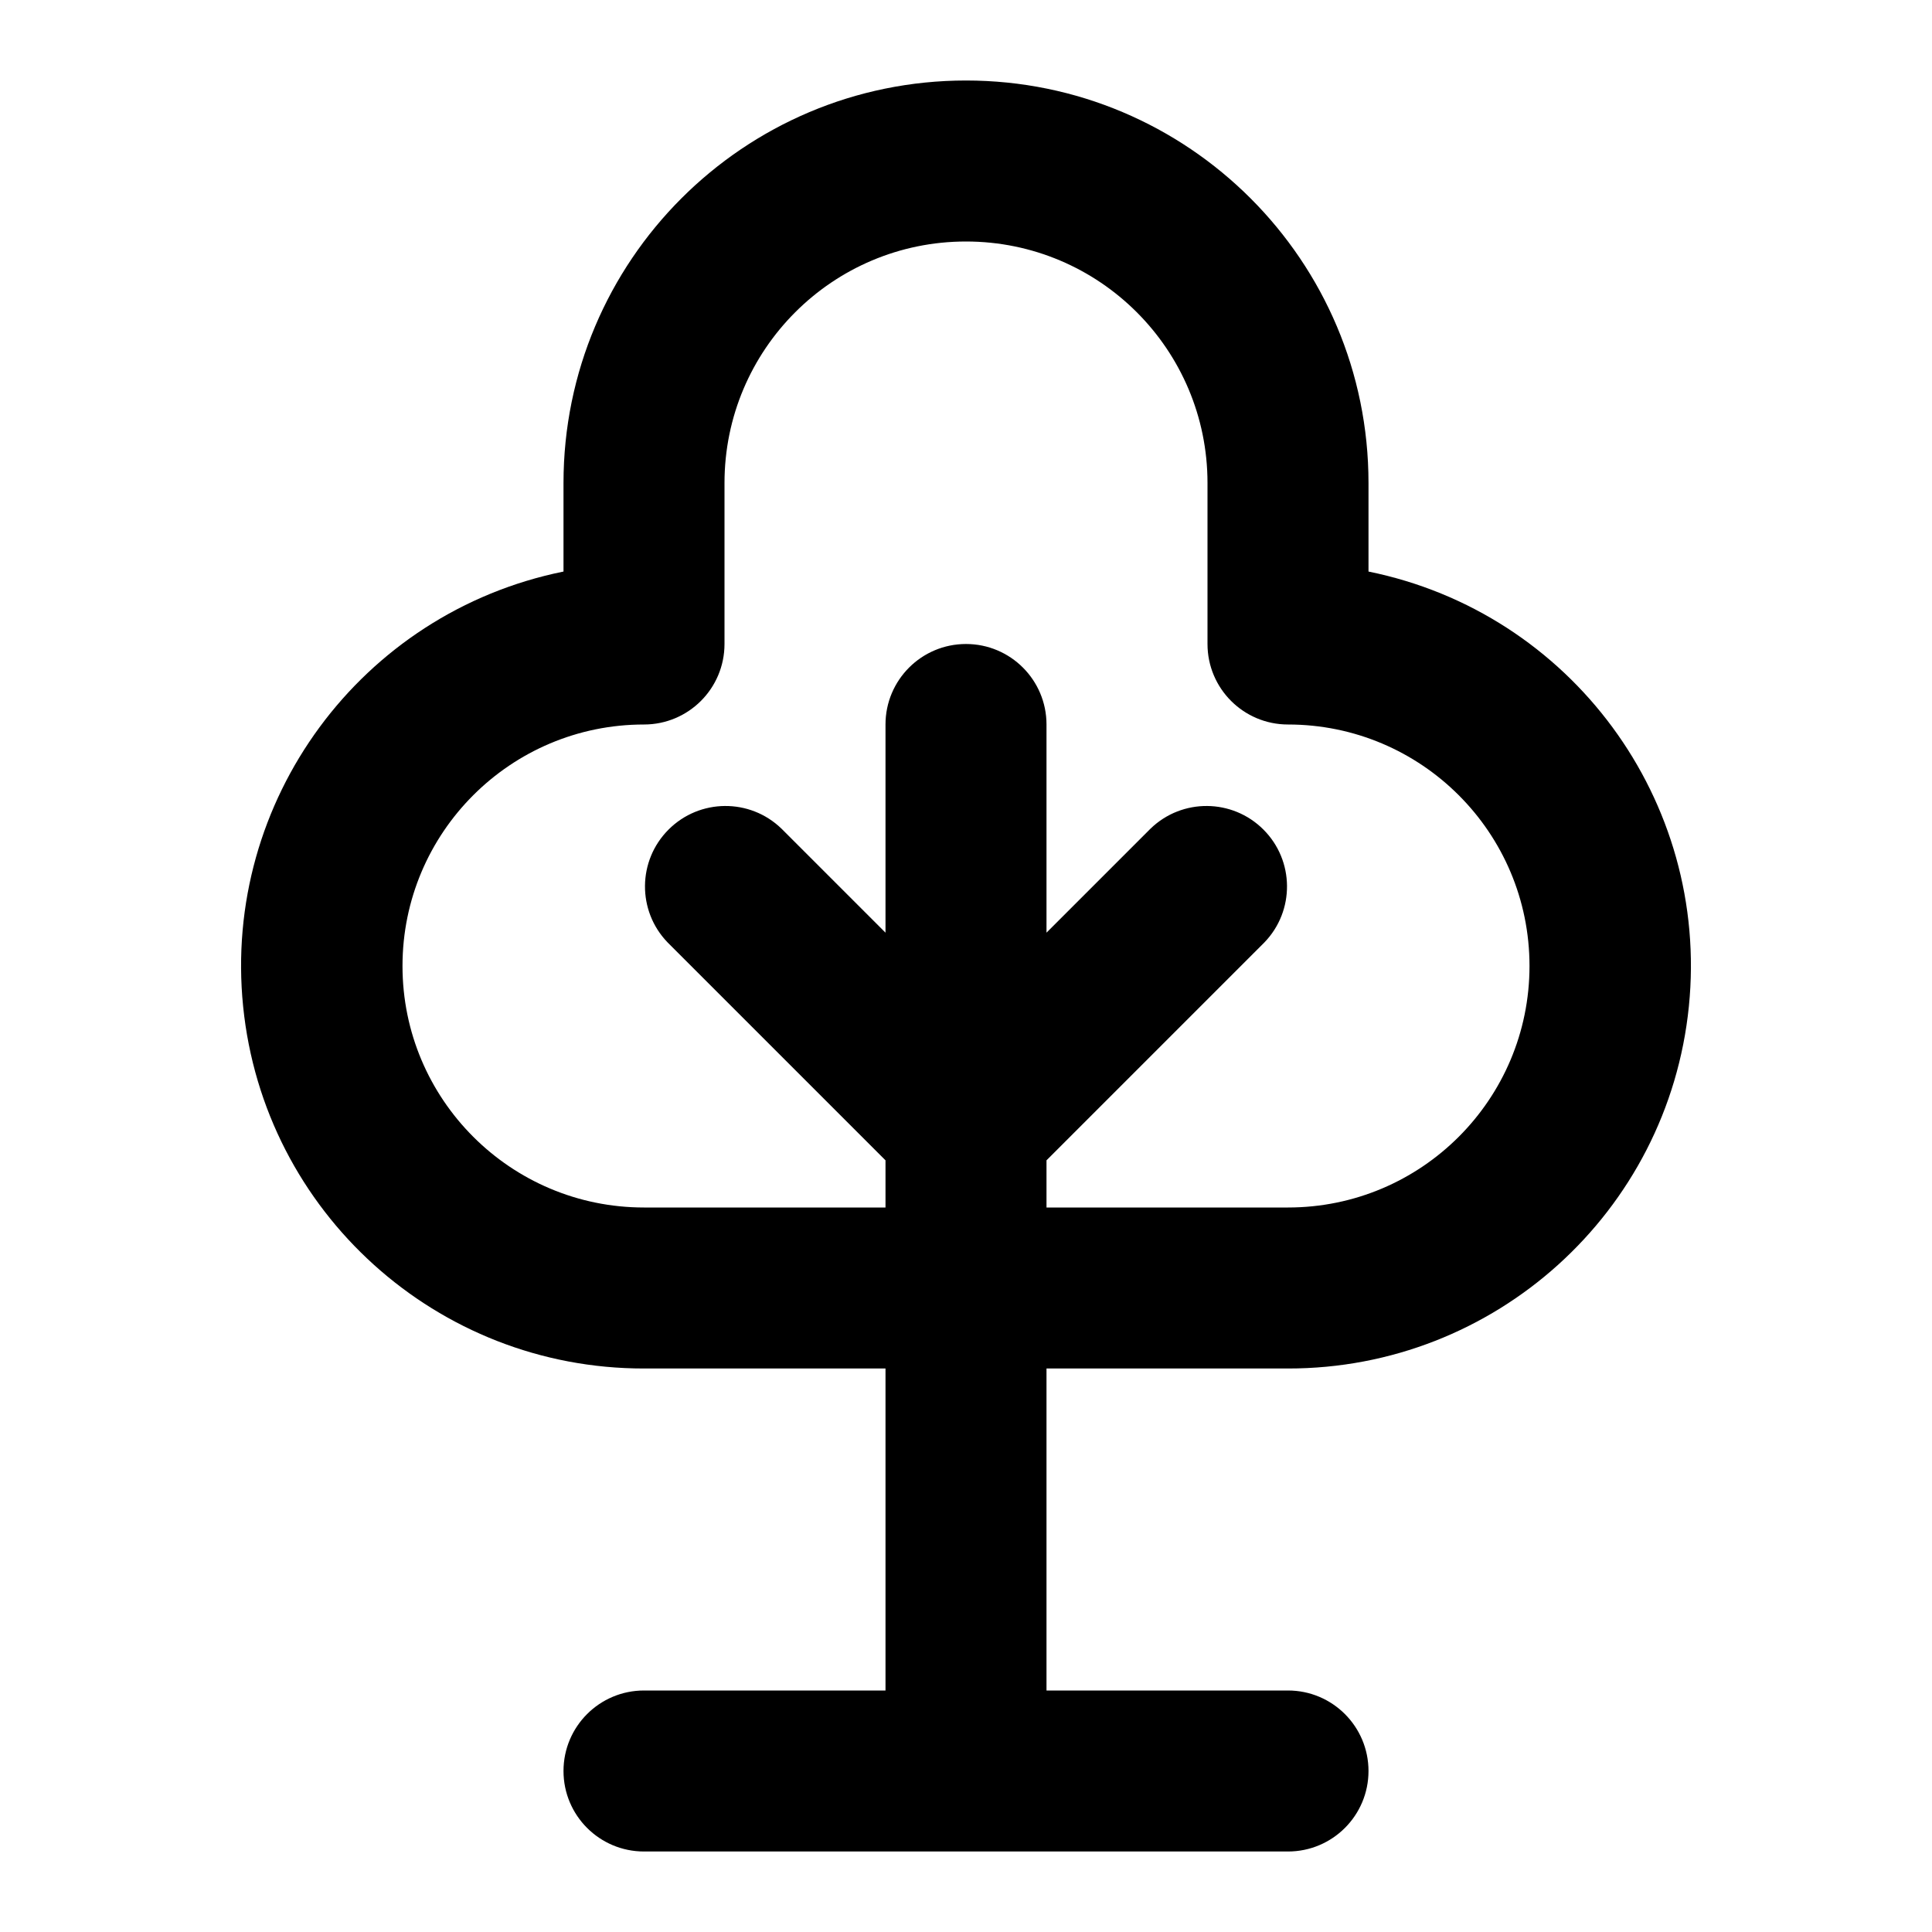
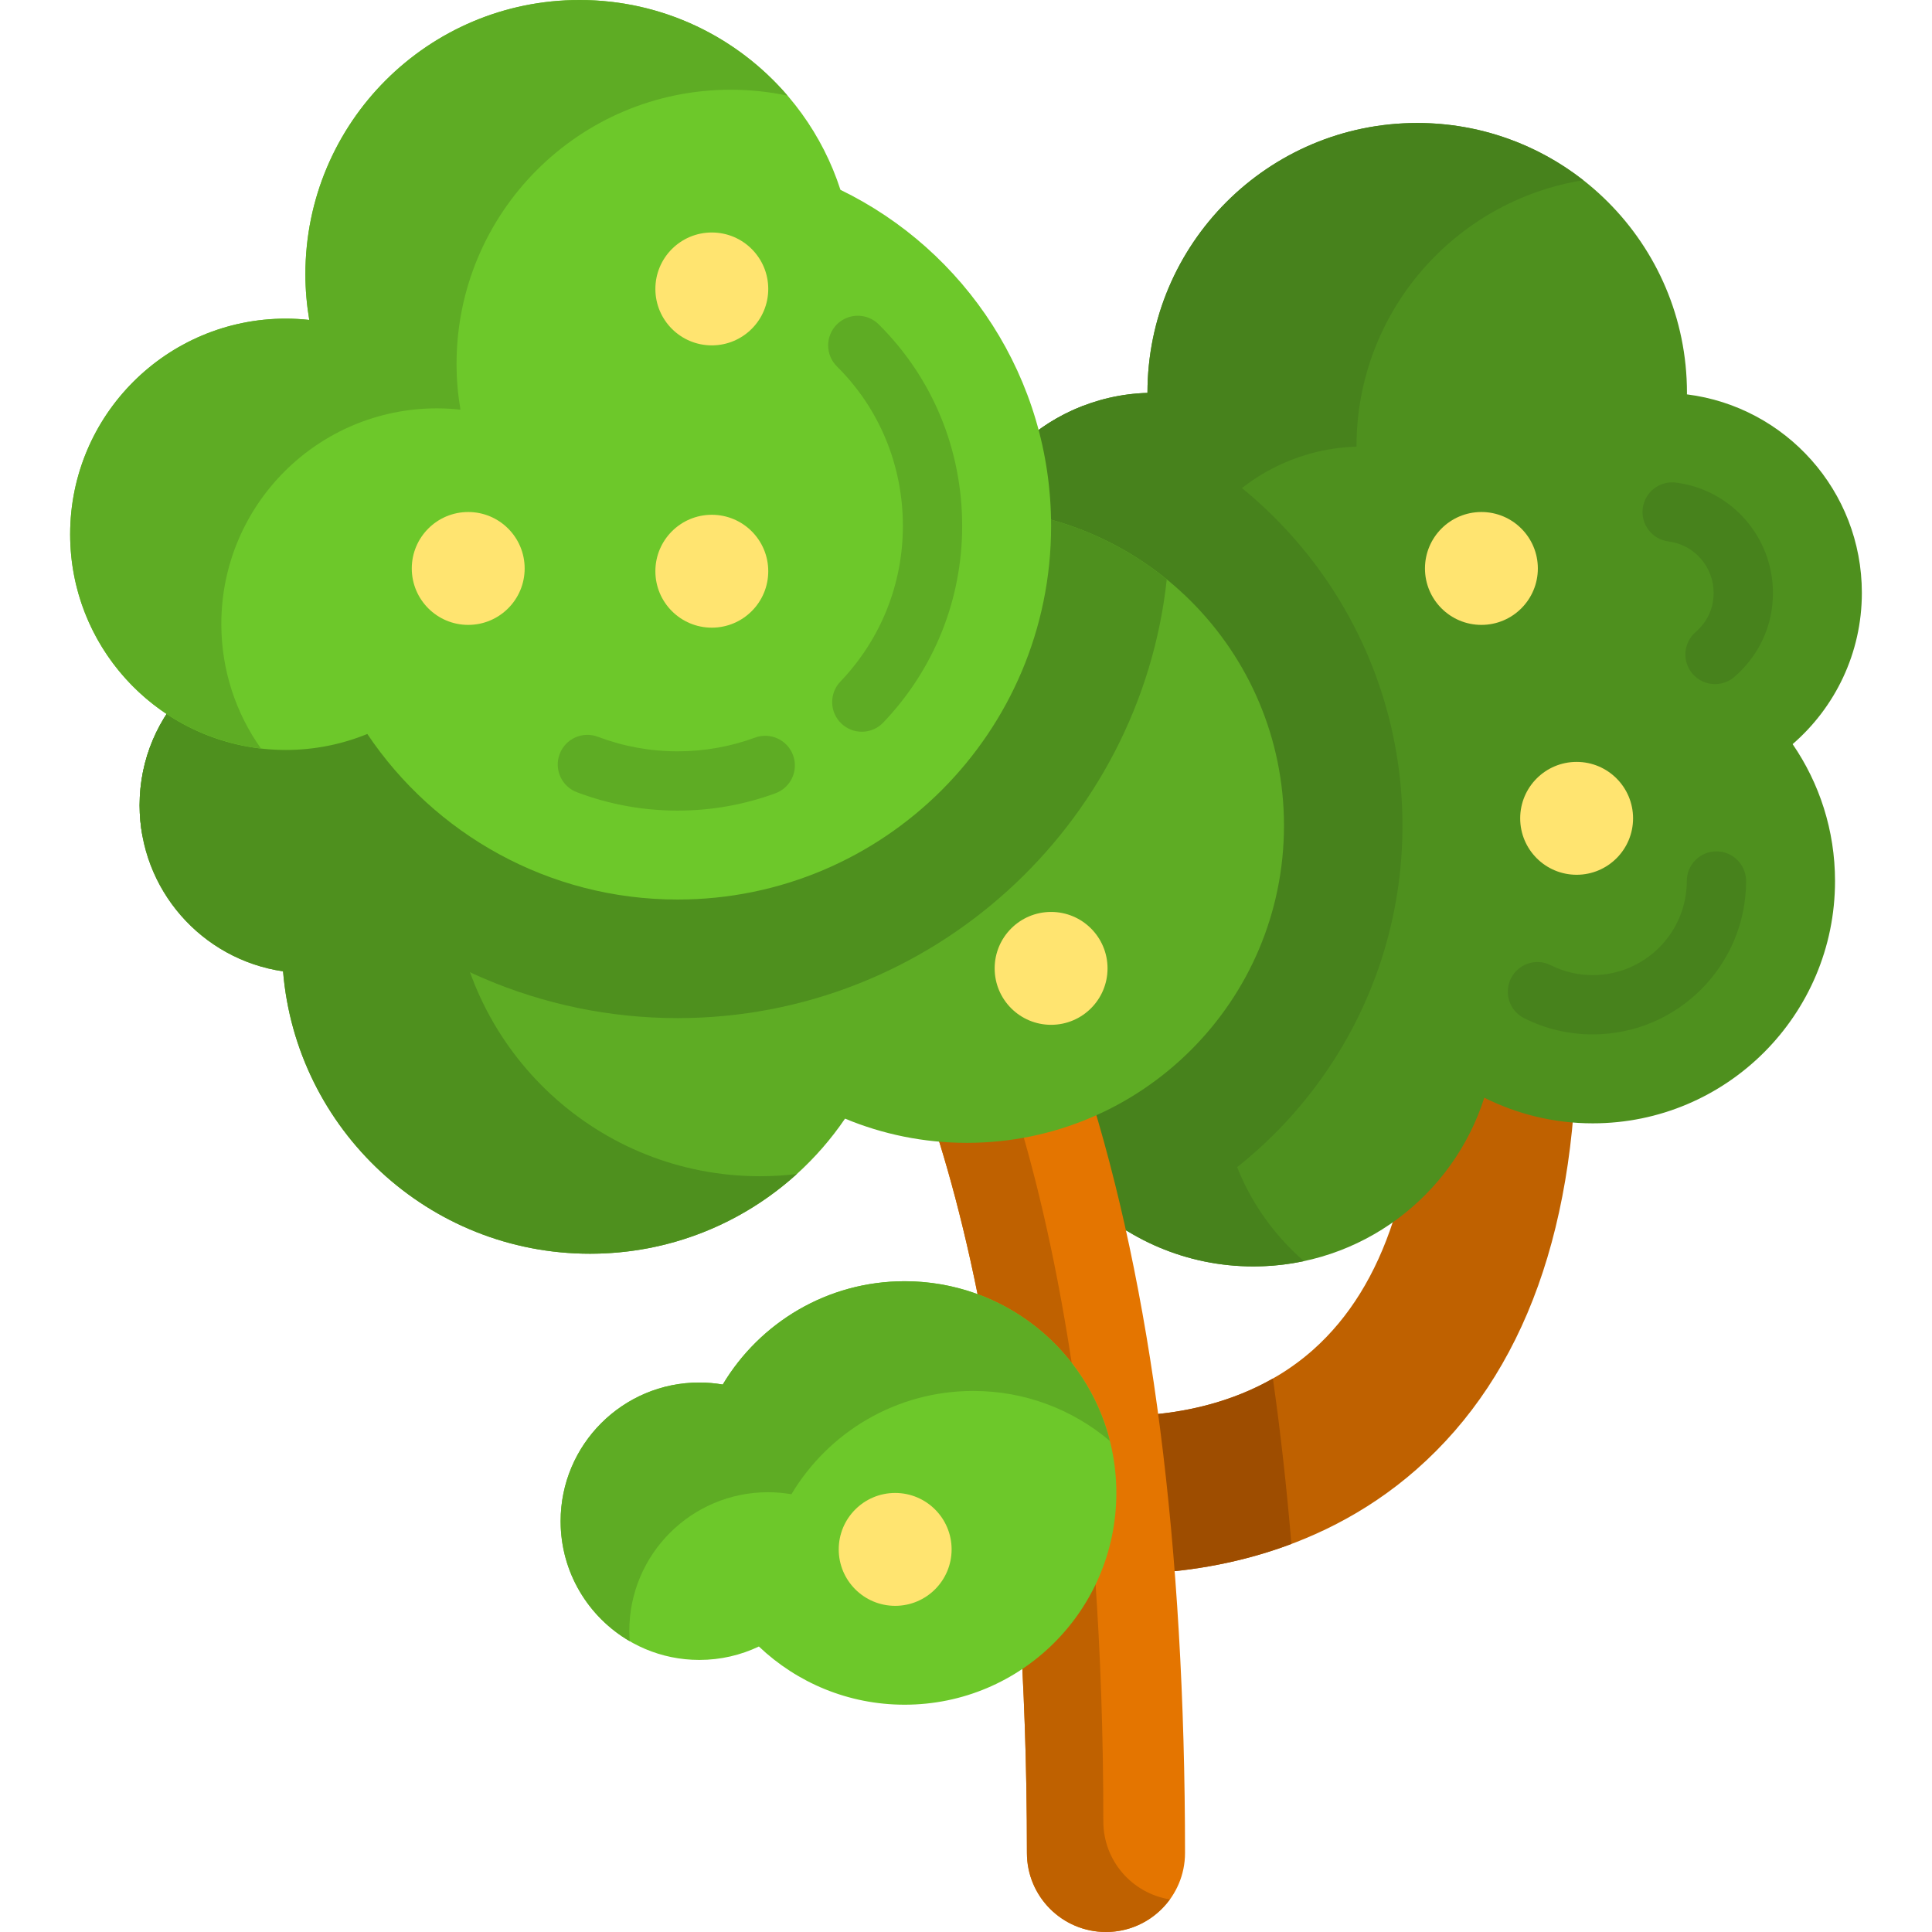
- <svg xmlns="http://www.w3.org/2000/svg" fill="#000000" width="800px" height="800px" viewBox="0 0 24 24">
-   <path d="M8,17h3v4H8a1,1,0,0,0,0,2h8a1,1,0,0,0,0-2H13V17h3a5,5,0,0,0,1-9.9V6A5,5,0,0,0,7,6V7.1A5,5,0,0,0,8,17ZM8,9A1,1,0,0,0,9,8V6a3,3,0,0,1,6,0V8a1,1,0,0,0,1,1,3,3,0,0,1,0,6H13v-.586l2.707-2.707a1,1,0,0,0-1.414-1.414L13,11.586V9a1,1,0,0,0-2,0v2.586L9.707,10.293a1,1,0,0,0-1.414,1.414L11,14.414V15H8A3,3,0,0,1,8,9Z" />
+ <svg xmlns="http://www.w3.org/2000/svg" height="800px" width="800px" version="1.1" id="Layer_1" viewBox="0 0 512.001 512.001" xml:space="preserve">
+   <path style="fill:#BF6100;" d="M297.701,417.091c-7.142,0-11.724-0.611-12.33-0.696l5.866-41.486l-0.133-0.018  c0.329,0.04,33.146,3.957,56.932-17.228c18.963-16.89,28.339-45.83,27.868-86.016c-0.135-11.569,9.134-21.058,20.703-21.192  c0.084-0.001,0.168-0.001,0.25-0.001c11.456,0,20.808,9.219,20.943,20.704c0.622,53.184-13.65,92.97-42.418,118.255  C348.056,413.428,315.2,417.091,297.701,417.091z" />
+   <path style="fill:#9E4D00;" d="M297.701,417.091c10.696,0,27.13-1.378,44.532-7.927c-1.263-15.151-2.9-29.768-4.901-43.845  c-21.853,12.468-45.946,9.606-46.228,9.572l0.133,0.018l-5.866,41.486C285.977,416.482,290.56,417.091,297.701,417.091z" />
+   <path style="fill:#4E901E;" d="M493.412,157.105c0-27.026-20.223-49.313-46.359-52.593c0.001-0.145,0.01-0.287,0.01-0.432  c0-39.481-32.005-71.486-71.486-71.486s-71.486,32.005-71.486,71.486c0,0.014,0.001,0.026,0.001,0.04  c-27.906,0.832-50.277,23.7-50.277,51.808c0,24.59,17.125,45.167,40.095,50.493c0.58,3.963,1.457,7.829,2.624,11.568  c-17.229,11.515-28.579,31.138-28.579,53.417c0,35.462,28.748,64.21,64.21,64.21c28.664,0,52.933-18.786,61.187-44.715  c8.649,4.339,18.406,6.795,28.74,6.795c35.462,0,64.21-28.748,64.21-64.21c0-13.467-4.153-25.959-11.238-36.283  C486.296,187.477,493.412,173.126,493.412,157.105z" />
+   <g>
+     <path style="fill:#47821C;" d="M454.501,181.296c-2.201,0-4.389-0.92-5.943-2.714c-2.84-3.281-2.481-8.243,0.799-11.082   c2.178-1.885,4.775-5.22,4.775-10.396c0-6.907-5.146-12.762-11.971-13.619c-4.304-0.54-7.356-4.468-6.816-8.774   c0.542-4.306,4.478-7.361,8.774-6.816c14.666,1.841,25.726,14.398,25.726,29.209c0,11.697-6.394,18.977-10.204,22.276   C458.154,180.667,456.323,181.296,454.501,181.296z" />
+     <path style="fill:#47821C;" d="M422.093,274.125c-6.38,0-12.495-1.444-18.176-4.294c-3.879-1.945-5.446-6.666-3.501-10.544   c1.945-3.879,6.664-5.447,10.544-3.501c3.474,1.743,7.22,2.626,11.131,2.626c13.746,0,24.93-11.184,24.93-24.93   c0-4.339,3.516-7.856,7.856-7.856s7.856,3.517,7.856,7.856C462.735,255.893,444.503,274.125,422.093,274.125z" />
+     <path style="fill:#47821C;" d="M323.348,285.657c0-22.279,11.35-41.901,28.579-53.417c-1.167-3.739-2.044-7.606-2.624-11.568   c-22.971-5.326-40.095-25.903-40.095-50.493c0-28.108,22.371-50.975,50.277-51.808c0-0.014-0.001-0.026-0.001-0.04   c0-35.602,26.03-65.116,60.094-70.572c-12.134-9.493-27.4-15.167-44.001-15.167c-39.481,0-71.486,32.005-71.486,71.486   c0,0.014,0.001,0.026,0.001,0.04c-27.906,0.832-50.277,23.7-50.277,51.808c0,24.59,17.125,45.167,40.095,50.493   c0.58,3.963,1.457,7.829,2.624,11.568c-17.229,11.515-28.579,31.138-28.579,53.417c0,35.462,28.748,64.21,64.21,64.21   c4.595,0,9.075-0.488,13.397-1.406C331.964,322.433,323.348,305.056,323.348,285.657z" />
+     <path style="fill:#47821C;" d="M371.668,218.808c0-52.969-35.844-97.719-84.55-111.283c-19.485,7.453-33.327,26.31-33.327,48.417   c0,24.59,17.125,45.167,40.095,50.493c0.58,3.963,1.457,7.829,2.624,11.568c-17.229,11.515-28.579,31.138-28.579,53.417   c0,23.191,12.297,43.505,30.724,54.791C341.38,309.251,371.668,267.501,371.668,218.808z" />
+   </g>
+   <path style="fill:#E47500;" d="M293.094,512c-11.57,0-20.949-9.379-20.949-20.949c0-93.161-12.497-153.46-22.979-187.64  c-11.29-36.809-22.691-51.914-22.804-52.063l0.159,0.201l32.596-26.326c1.539,1.905,15.421,19.824,28.797,61.718  c17.339,54.303,26.13,122.976,26.13,204.109C314.044,502.622,304.665,512,293.094,512z" />
+   <path style="fill:#BF6100;" d="M292.396,482.695c0-93.161-12.497-153.46-22.979-187.64c-11.29-36.809-22.691-51.914-22.804-52.063  l0.159,0.201l15.957-12.887c-1.914-2.922-3.202-4.575-3.612-5.082l-32.596,26.326l-0.159-0.201  c0.113,0.149,11.515,15.254,22.804,52.063c10.483,34.18,22.979,94.478,22.979,187.64c0,11.57,9.379,20.949,20.949,20.949  c6.967,0,13.121-3.414,16.929-8.645C300.036,501.761,292.396,493.132,292.396,482.695z" />
+   <path style="fill:#6DC82A;" d="M239.73,339.54c-20.484,0-38.398,10.982-48.195,27.373c-2.018-0.344-4.089-0.532-6.205-0.532  c-20.301,0-36.759,16.458-36.759,36.759s16.458,36.759,36.759,36.759c5.651,0,11.002-1.278,15.784-3.556  c10.061,9.551,23.648,15.422,38.615,15.422c30.99,0,56.113-25.122,56.113-56.113S270.721,339.54,239.73,339.54z" />
+   <g>
+     <path style="fill:#5EAC24;" d="M203.531,395.455c2.116,0,4.187,0.189,6.205,0.532c9.796-16.393,27.71-27.373,48.195-27.373   c13.799,0,26.427,4.99,36.199,13.251c-6.147-24.322-28.168-42.324-54.4-42.324c-20.484,0-38.398,10.982-48.195,27.373   c-2.018-0.344-4.089-0.532-6.205-0.532c-20.301,0-36.759,16.458-36.759,36.759c0,13.575,7.365,25.424,18.312,31.79   c-0.066-0.899-0.111-1.803-0.111-2.718C166.772,411.912,183.23,395.455,203.531,395.455z" />
+     <path style="fill:#5EAC24;" d="M256.193,134.717c-30.003,0-56.318,15.728-71.196,39.376c-8.91-3.335-18.552-5.17-28.625-5.17   c-16.103,0-31.103,4.68-43.754,12.726c-8.024-7.868-19.01-12.726-31.135-12.726c-24.566,0-44.482,19.915-44.482,44.482   c0,22.369,16.513,40.874,38.013,44.008c3.471,41.905,38.557,74.838,81.358,74.838c28.099,0,52.879-14.194,67.572-35.801   c9.932,4.129,20.823,6.419,32.249,6.419c46.434,0,84.076-37.642,84.076-84.076S302.627,134.717,256.193,134.717z" />
+   </g>
+   <g>
+     <path style="fill:#4E901E;" d="M120.055,236.876c-21.499-3.133-38.013-21.64-38.013-44.008c0-8.569,2.429-16.569,6.627-23.357   c-2.34-0.381-4.739-0.588-7.187-0.588c-24.566,0-44.482,19.915-44.482,44.482c0,22.369,16.513,40.874,38.013,44.008   c3.471,41.905,38.557,74.838,81.358,74.838c21.089,0,40.308-7.996,54.797-21.12c-3.2,0.381-6.453,0.585-9.756,0.585   C158.612,311.714,123.527,278.781,120.055,236.876z" />
+     <path style="fill:#4E901E;" d="M309.208,153.549c-14.466-11.769-32.912-18.833-53.014-18.833   c-30.003,0-56.318,15.728-71.196,39.376c-8.91-3.335-18.551-5.17-28.625-5.17c-16.103,0-31.103,4.68-43.754,12.726   c-8.024-7.868-19.01-12.726-31.136-12.726c-24.566,0-44.482,19.915-44.482,44.482c0,2.799,0.259,5.537,0.753,8.192   c11.519,5.492,24.399,8.576,37.987,8.576c3.251,0,6.482-0.175,9.683-0.525c24.387,25.464,58.233,40.165,94.148,40.165   C246.7,269.812,302.136,218.827,309.208,153.549z" />
+   </g>
+   <path style="fill:#6DC82A;" d="M222.73,50.309C213.301,21.119,185.918,0,153.59,0c-40.128,0-72.658,32.53-72.658,72.658  c0,4.133,0.363,8.18,1.027,12.124c-2.042-0.221-4.113-0.343-6.215-0.343c-31.565,0-57.154,25.589-57.154,57.154  s25.589,57.154,57.154,57.154c7.645,0,14.934-1.513,21.599-4.236c17.767,26.461,47.964,43.876,82.232,43.876  c54.665,0,98.98-44.315,98.98-98.98C278.553,100.214,255.772,66.343,222.73,50.309z" />
+   <g>
+     <path style="fill:#5EAC24;" d="M115.807,108.218c2.101,0,4.173,0.122,6.215,0.343c-0.663-3.945-1.027-7.991-1.027-12.124   c0-40.128,32.53-72.658,72.658-72.658c5.163,0,10.198,0.545,15.056,1.568C195.389,9.833,175.642,0,153.59,0   c-40.128,0-72.658,32.53-72.658,72.658c0,4.133,0.363,8.18,1.027,12.124c-2.042-0.221-4.113-0.343-6.215-0.343   c-31.565,0-57.154,25.589-57.154,57.154c0,29.333,22.102,53.491,50.558,56.763c-6.601-9.32-10.494-20.695-10.494-32.985   C58.653,133.806,84.241,108.218,115.807,108.218z" />
+     <path style="fill:#5EAC24;" d="M228.388,193.916c-1.951,0-3.906-0.723-5.429-2.178c-3.135-2.999-3.247-7.971-0.248-11.107   c10.68-11.17,16.563-25.811,16.563-41.224c0-16.094-6.208-31.117-17.48-42.3c-3.08-3.055-3.099-8.03-0.044-11.109   c3.055-3.082,8.03-3.099,11.109-0.044c14.268,14.156,22.126,33.14,22.126,53.454c0,19.479-7.429,37.975-20.918,52.082   C232.525,193.104,230.458,193.916,228.388,193.916z" />
+     <path style="fill:#5EAC24;" d="M179.573,214.82c-9.163,0-18.142-1.639-26.688-4.873c-4.059-1.535-6.104-6.069-4.568-10.127   c1.535-4.058,6.072-6.103,10.127-4.568c6.763,2.558,13.873,3.856,21.129,3.856c7.05,0,13.952-1.222,20.515-3.632   c4.07-1.495,8.586,0.594,10.082,4.666c1.496,4.074-0.593,8.587-4.666,10.083C197.201,213.274,188.478,214.82,179.573,214.82z" />
+   </g>
+   <g>
+     <circle style="fill:#FFE470;" cx="124.083" cy="150.646" r="14.957" />
+     <circle style="fill:#FFE470;" cx="188.638" cy="76.57" r="14.957" />
+     <circle style="fill:#FFE470;" cx="188.638" cy="151.38" r="14.957" />
+     <circle style="fill:#FFE470;" cx="278.552" cy="256.629" r="14.957" />
+     <circle style="fill:#FFE470;" cx="237.23" cy="410.606" r="14.957" />
+     <circle style="fill:#FFE470;" cx="392.59" cy="150.646" r="14.957" />
+     <circle style="fill:#FFE470;" cx="417.823" cy="216.867" r="14.957" />
+   </g>
</svg>
